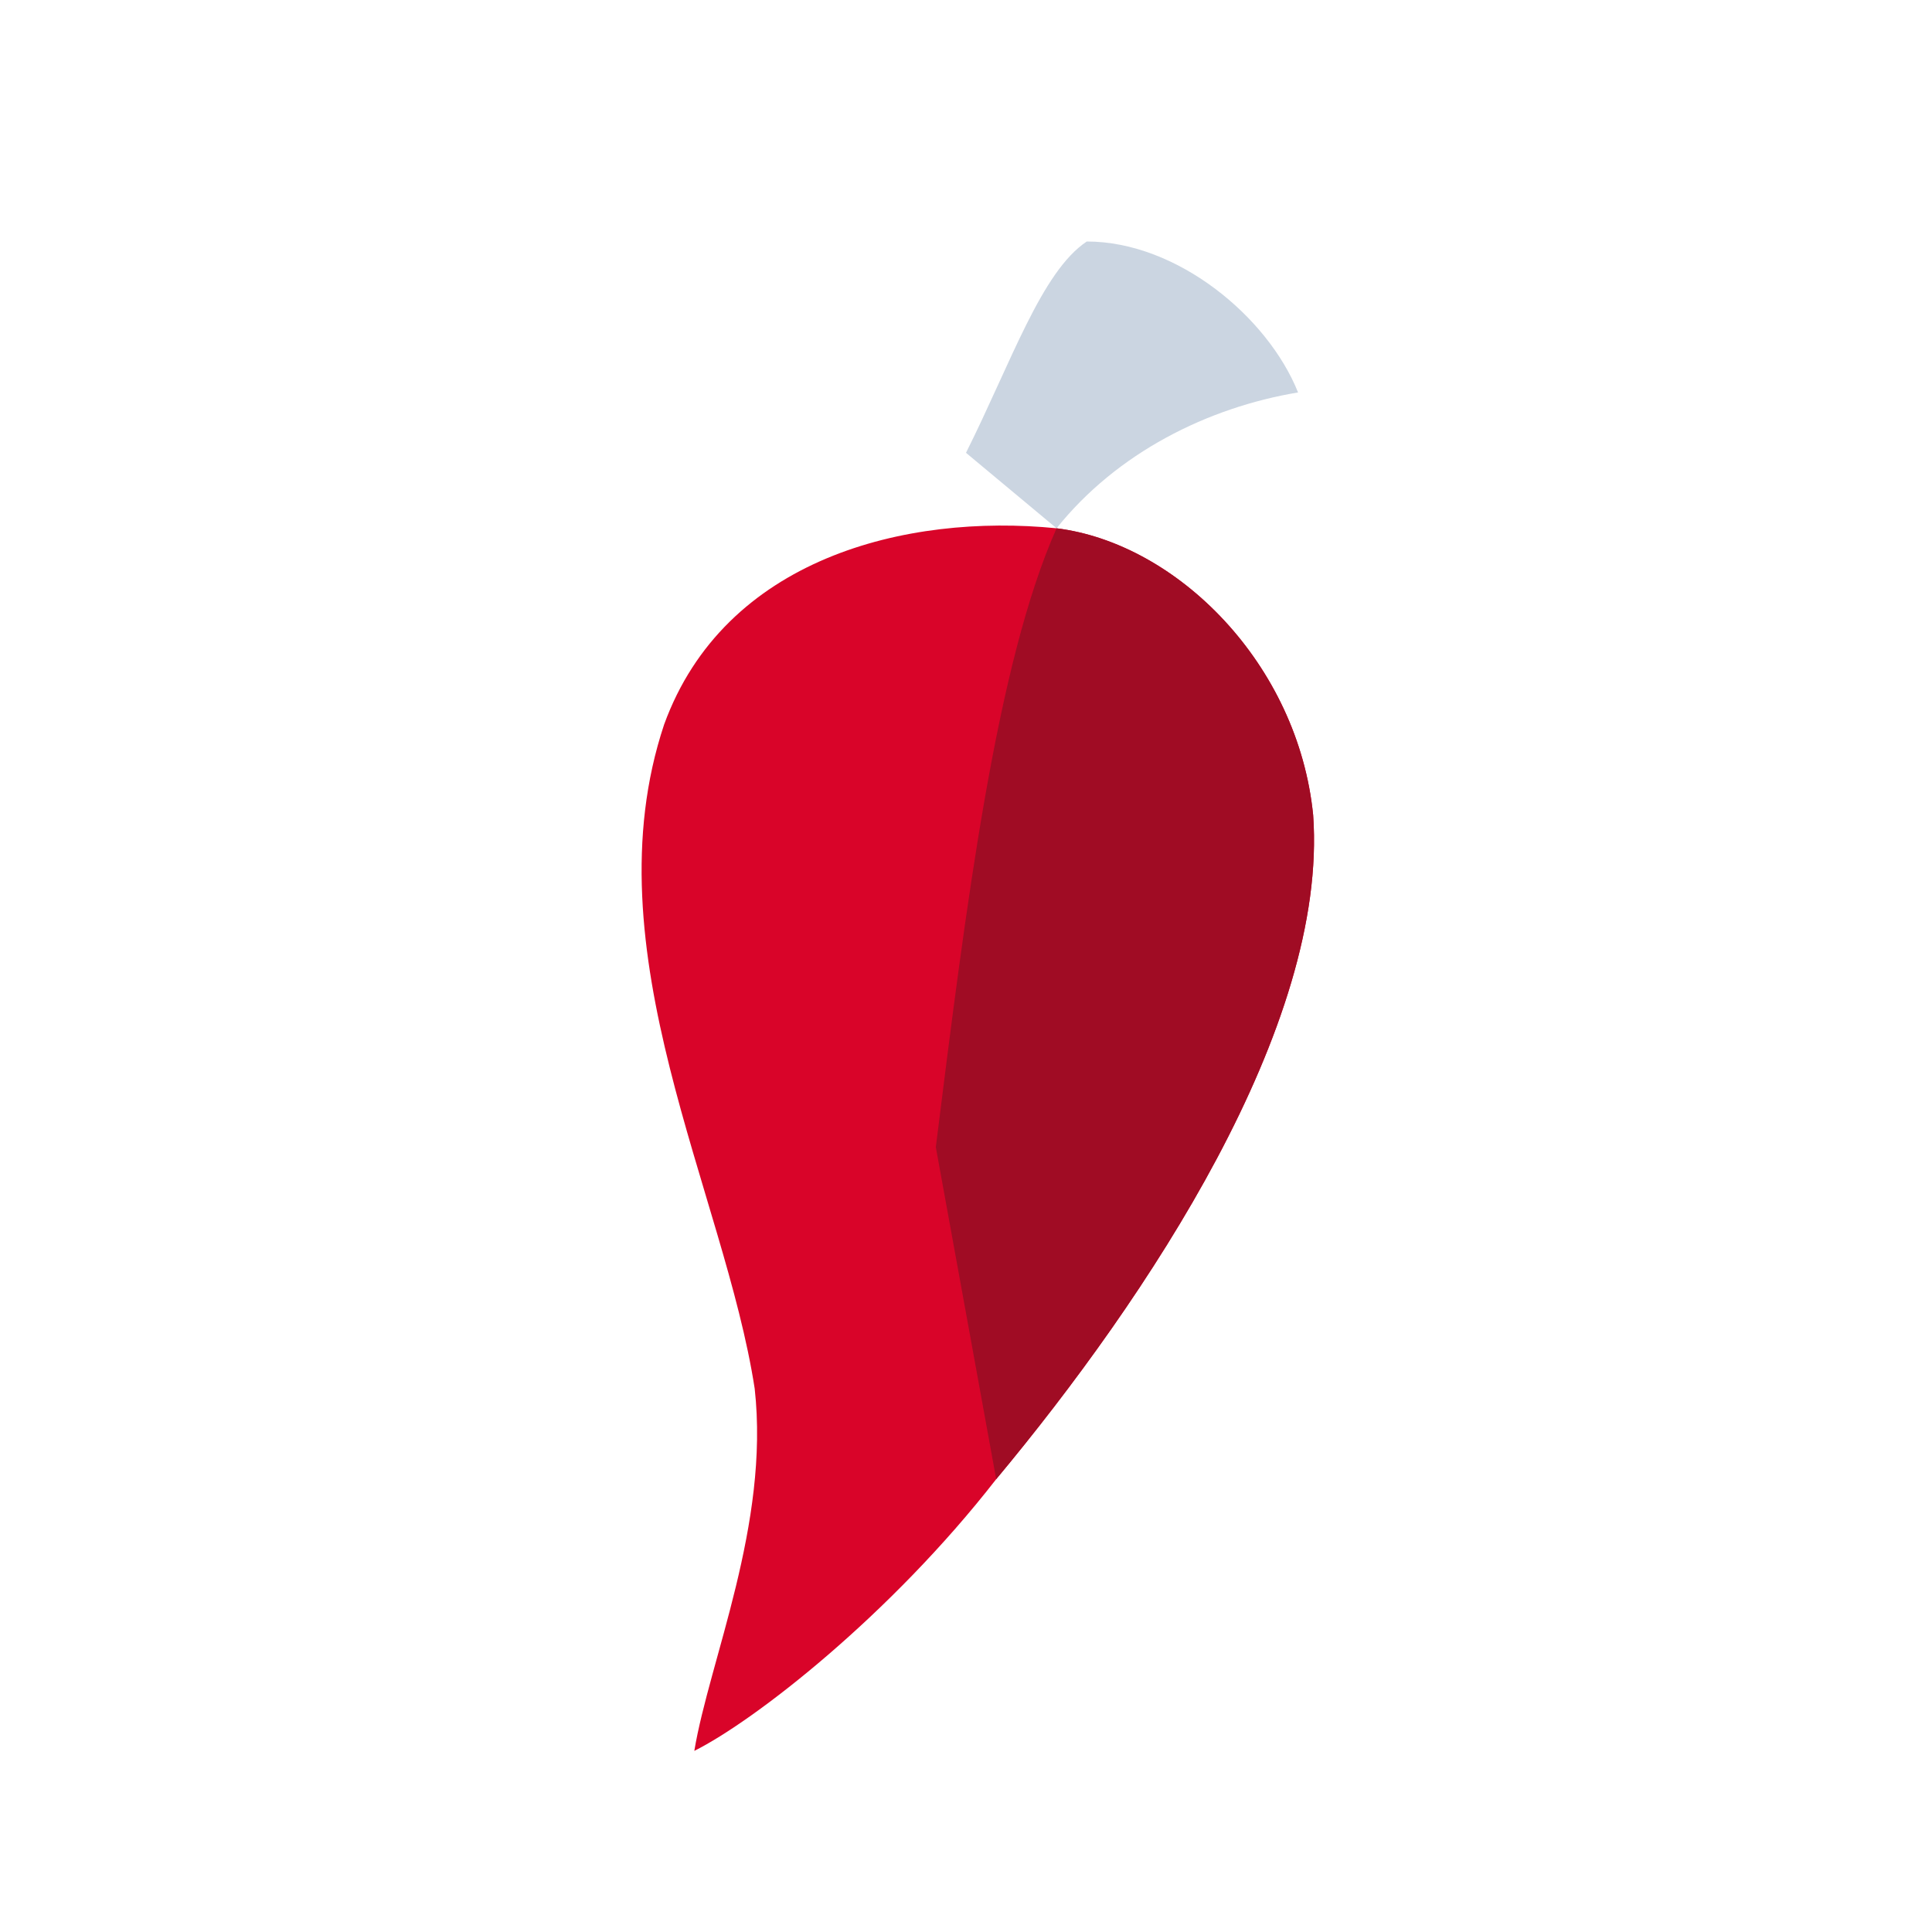
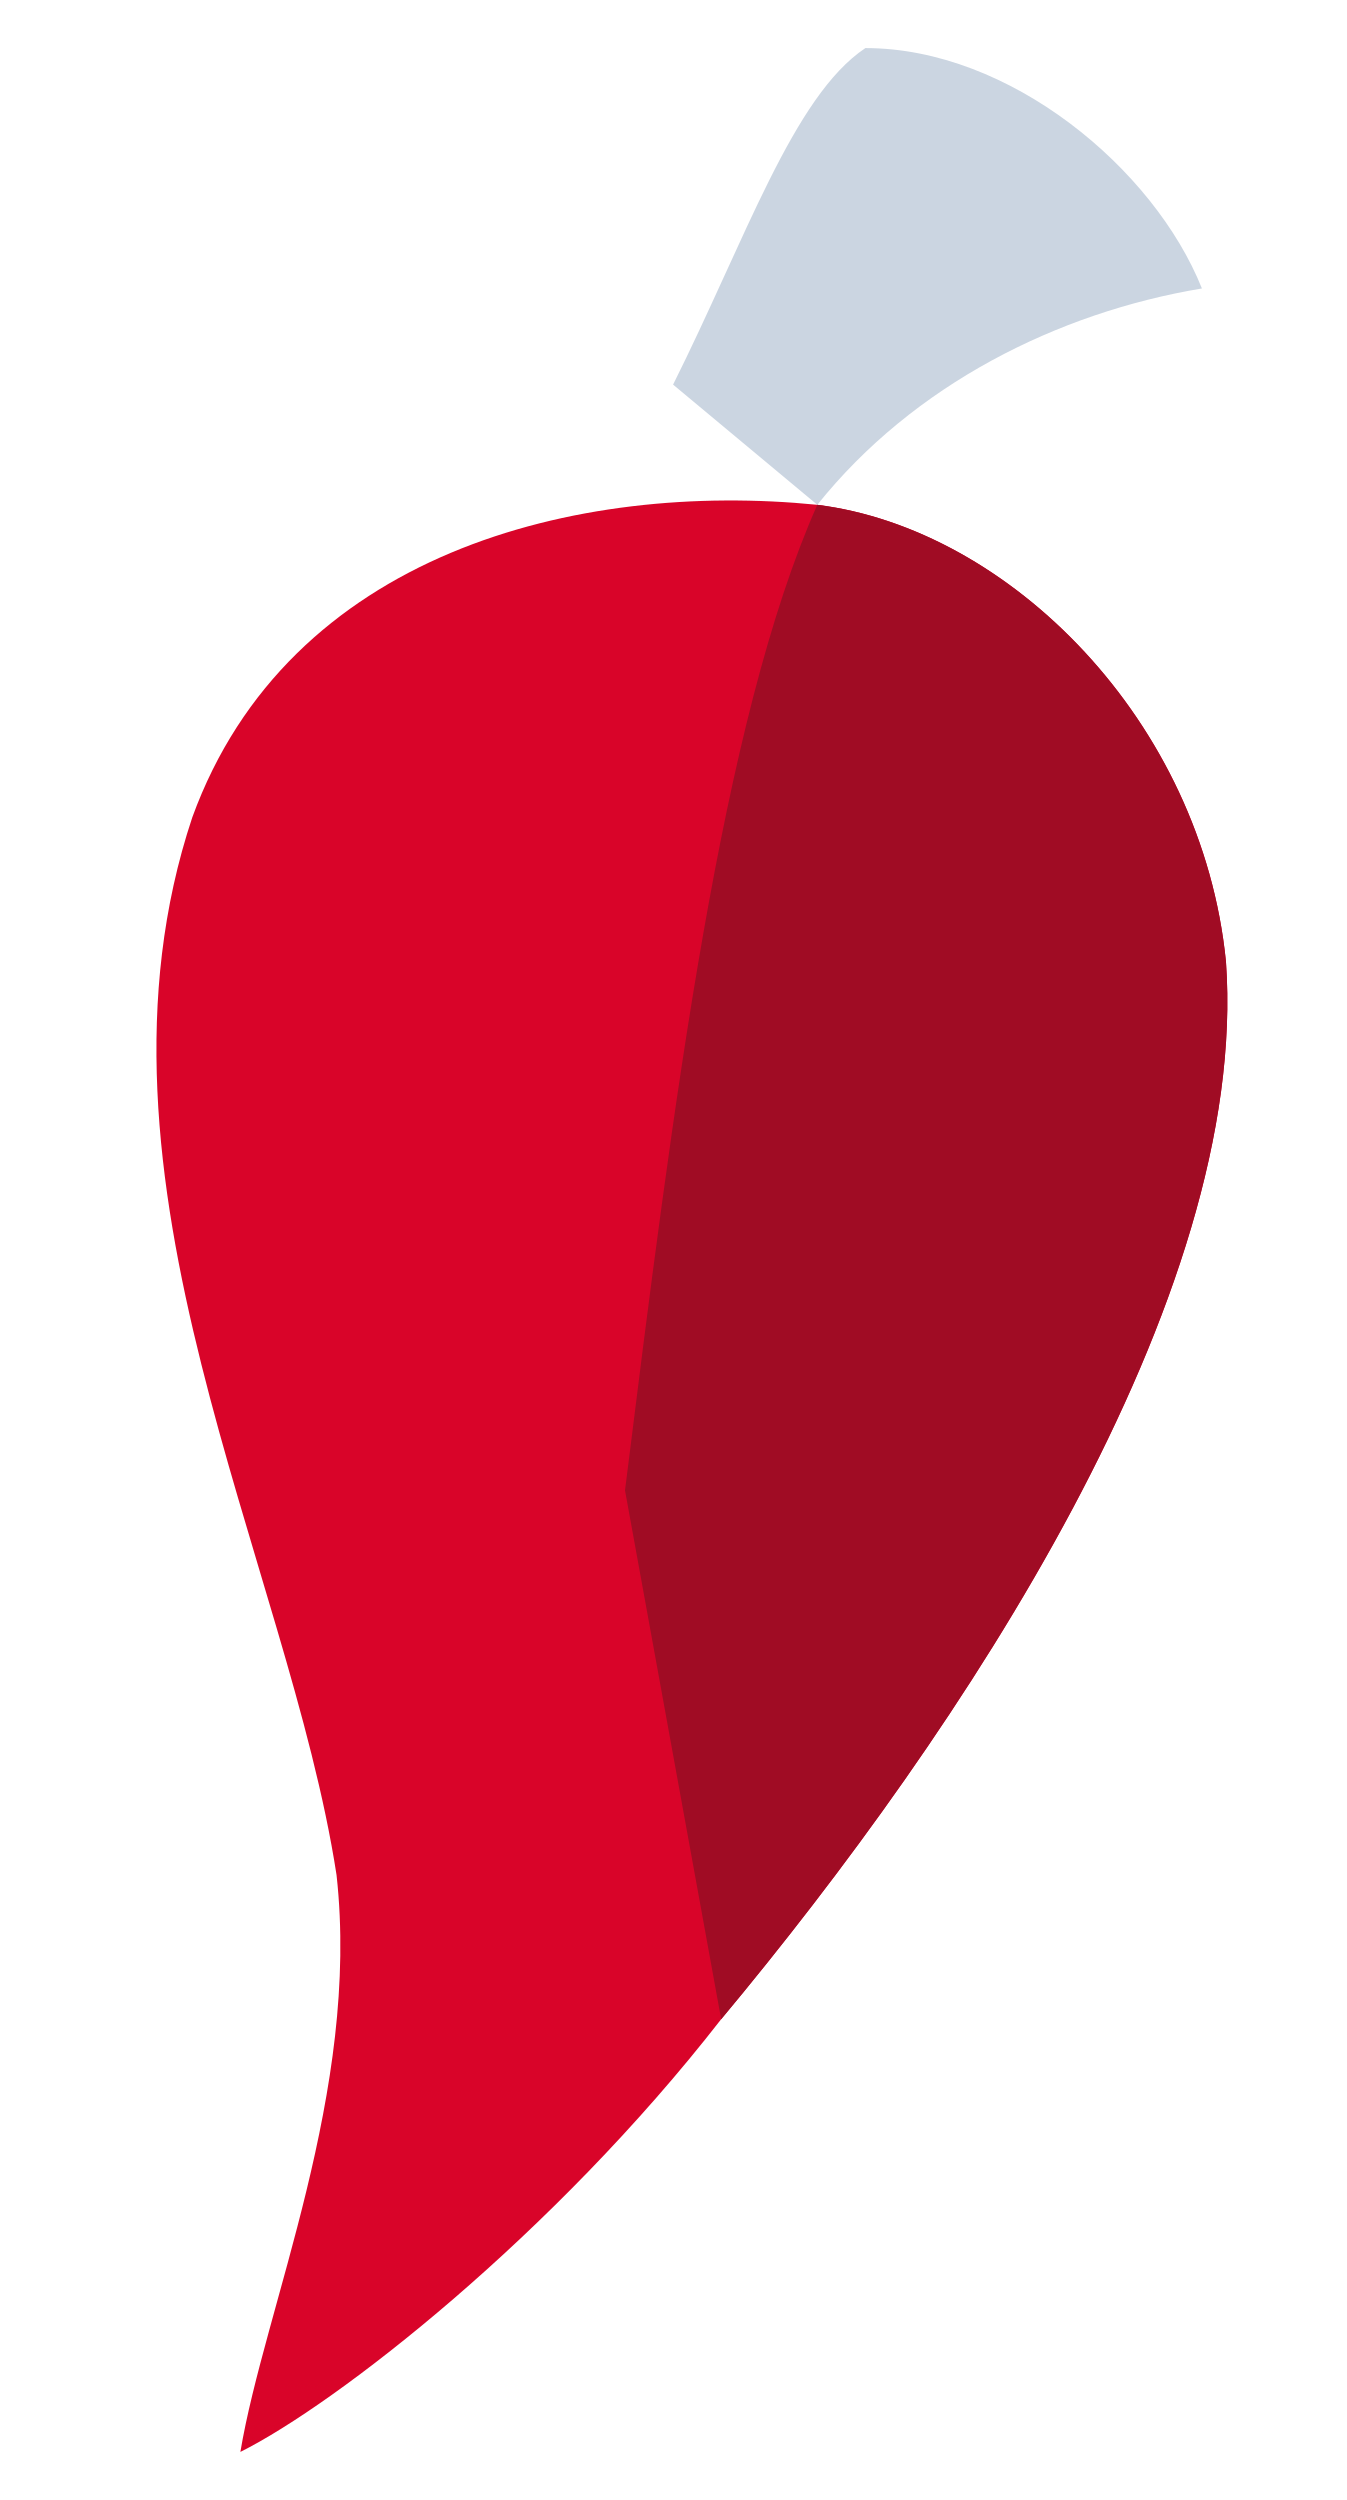
- <svg xmlns="http://www.w3.org/2000/svg" width="64" height="64" viewBox="0 0 64 64" fill="none">
+ <svg xmlns="http://www.w3.org/2000/svg" viewBox="18 7 28 52" fill="none">
  <path d="M36 8C39 8 42 10.5 43 13C40 13.5 37 15 35 17.5L32 15C33.5 12 34.5 9 36 8Z" fill="#CBD5E1" />
  <path d="M35 17.5C39 18 43 22 43.5 27C44 34 38 43 33 49C29.5 53.5 25 57 23 58C23.5 55 25.5 50.5 25 46C24 39.5 19.5 31.5 22 24C24 18.5 30 17 35 17.5Z" fill="#D90429" />
  <path d="M35 17.5C39 18 43 22 43.5 27C44 34 38 43 33 49L31 38C32 30 33 22 35 17.5Z" fill="#A00C24" />
</svg>
